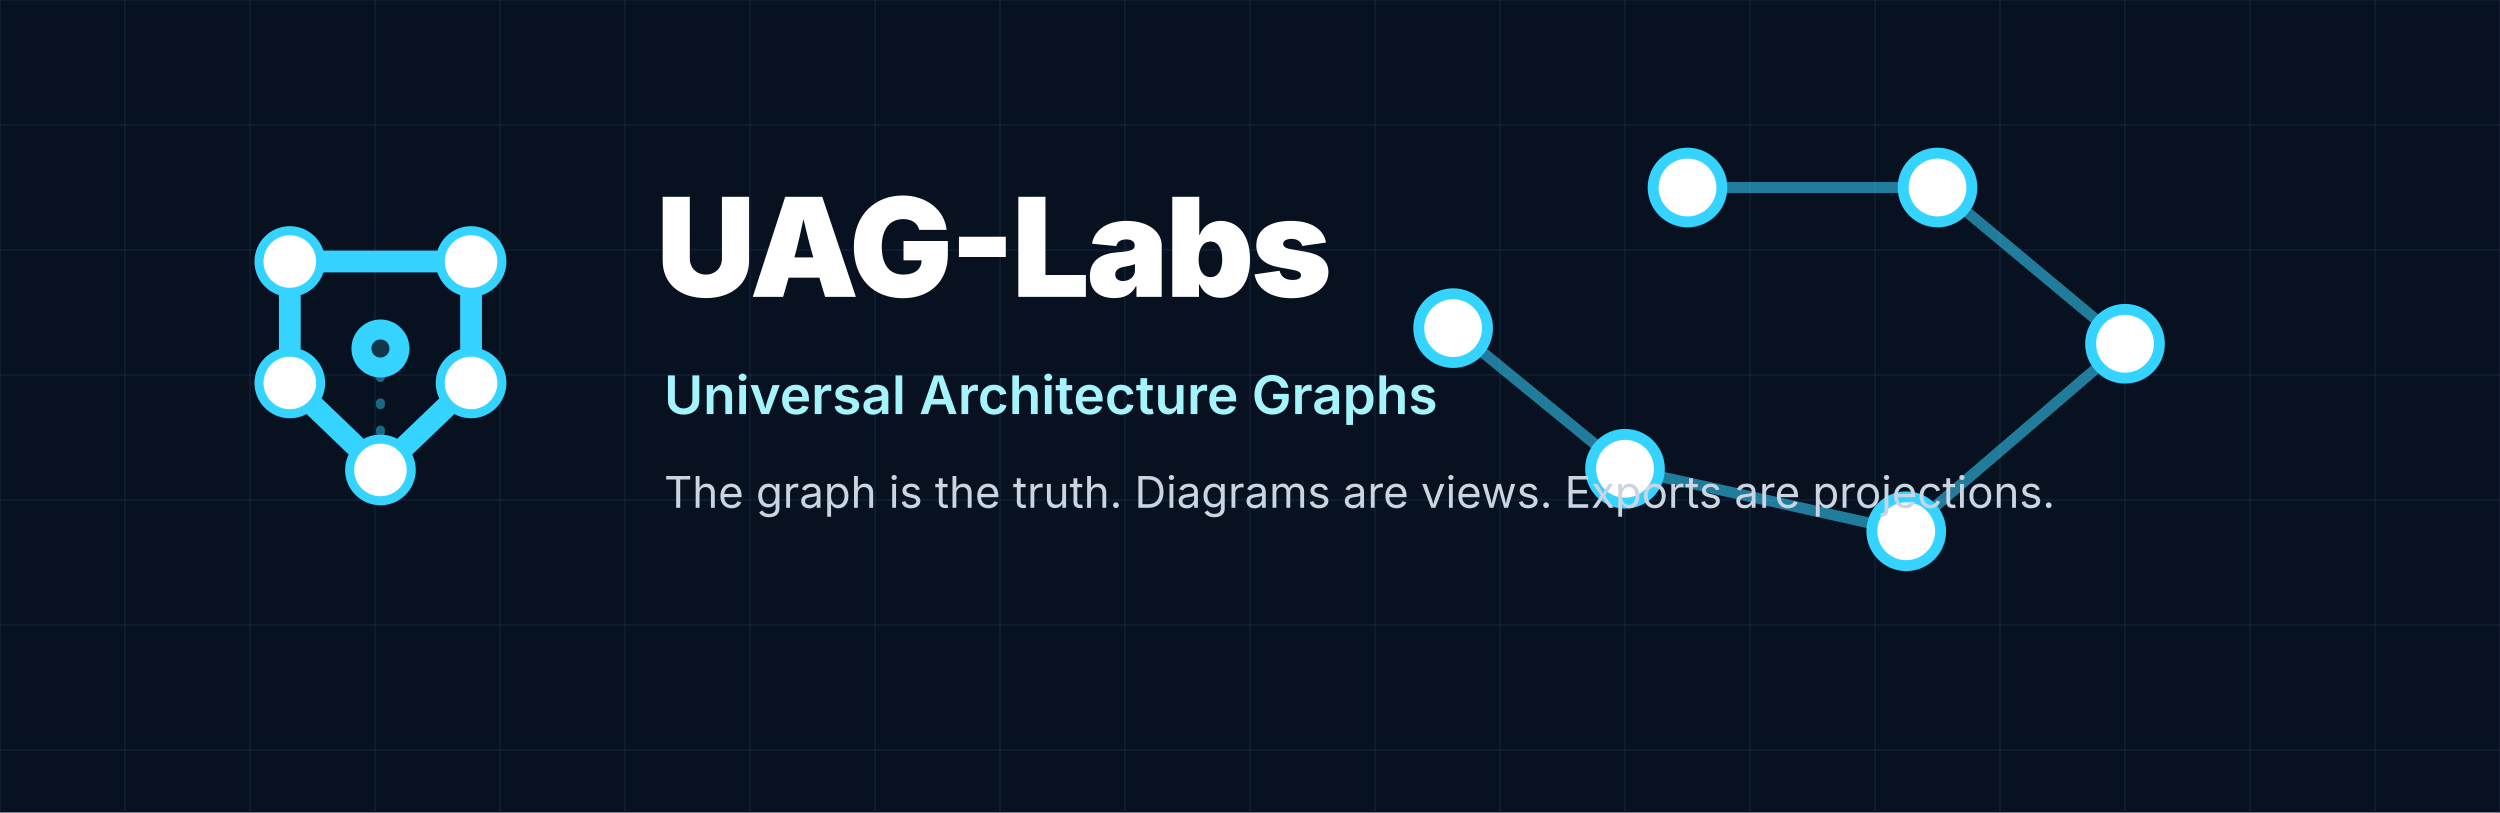
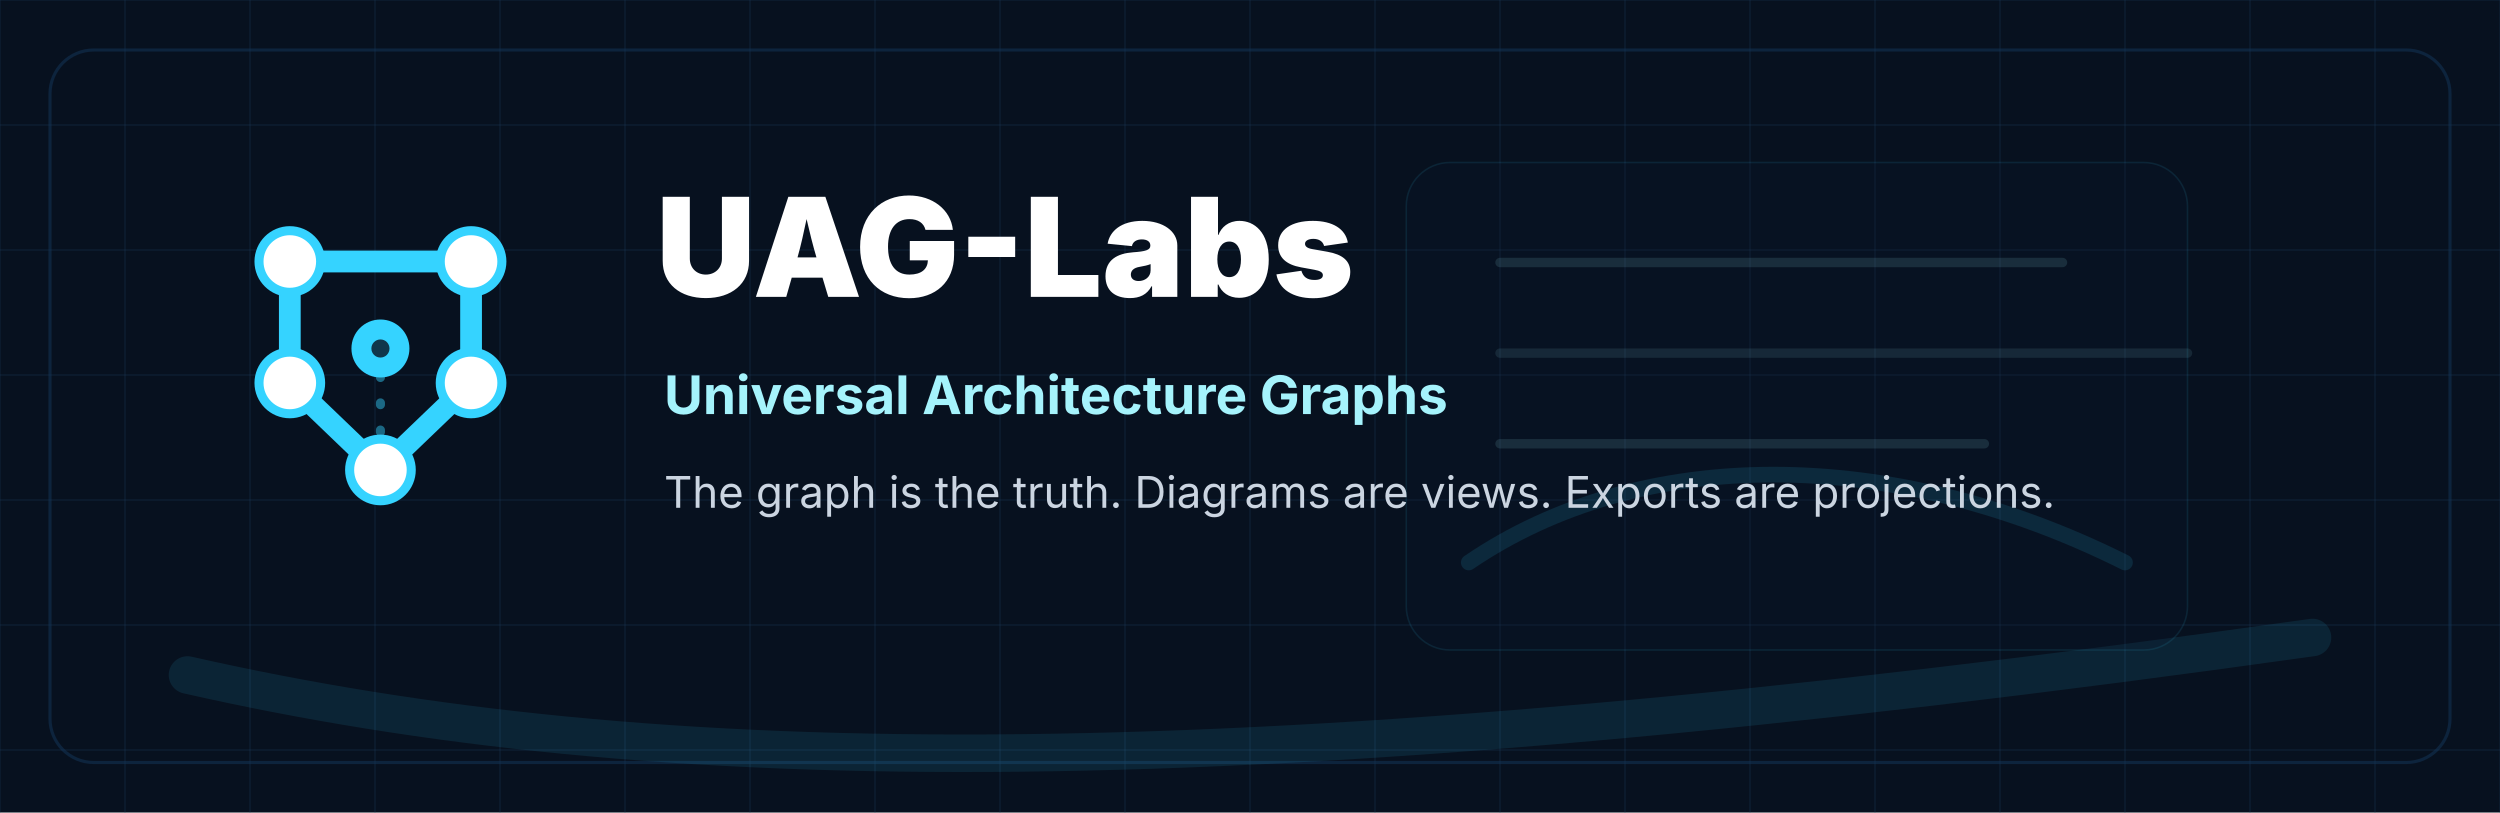
<svg xmlns="http://www.w3.org/2000/svg" width="1600" height="520" viewBox="0 0 1600 520" fill="none">
  <rect width="1600" height="520" fill="#07111F" />
-   <path d="M0 0 L0 520" stroke="#1E3A5F" stroke-opacity="0.35" stroke-width="1" />
-   <path d="M80 0 L80 520" stroke="#1E3A5F" stroke-opacity="0.35" stroke-width="1" />
-   <path d="M160 0 L160 520" stroke="#1E3A5F" stroke-opacity="0.35" stroke-width="1" />
-   <path d="M240 0 L240 520" stroke="#1E3A5F" stroke-opacity="0.35" stroke-width="1" />
-   <path d="M320 0 L320 520" stroke="#1E3A5F" stroke-opacity="0.35" stroke-width="1" />
-   <path d="M400 0 L400 520" stroke="#1E3A5F" stroke-opacity="0.35" stroke-width="1" />
-   <path d="M480 0 L480 520" stroke="#1E3A5F" stroke-opacity="0.35" stroke-width="1" />
-   <path d="M560 0 L560 520" stroke="#1E3A5F" stroke-opacity="0.35" stroke-width="1" />
-   <path d="M640 0 L640 520" stroke="#1E3A5F" stroke-opacity="0.35" stroke-width="1" />
-   <path d="M720 0 L720 520" stroke="#1E3A5F" stroke-opacity="0.35" stroke-width="1" />
-   <path d="M800 0 L800 520" stroke="#1E3A5F" stroke-opacity="0.35" stroke-width="1" />
-   <path d="M880 0 L880 520" stroke="#1E3A5F" stroke-opacity="0.35" stroke-width="1" />
-   <path d="M960 0 L960 520" stroke="#1E3A5F" stroke-opacity="0.35" stroke-width="1" />
-   <path d="M1040 0 L1040 520" stroke="#1E3A5F" stroke-opacity="0.35" stroke-width="1" />
-   <path d="M1120 0 L1120 520" stroke="#1E3A5F" stroke-opacity="0.35" stroke-width="1" />
-   <path d="M1200 0 L1200 520" stroke="#1E3A5F" stroke-opacity="0.35" stroke-width="1" />
-   <path d="M1280 0 L1280 520" stroke="#1E3A5F" stroke-opacity="0.35" stroke-width="1" />
-   <path d="M1360 0 L1360 520" stroke="#1E3A5F" stroke-opacity="0.35" stroke-width="1" />
-   <path d="M1440 0 L1440 520" stroke="#1E3A5F" stroke-opacity="0.35" stroke-width="1" />
-   <path d="M1520 0 L1520 520" stroke="#1E3A5F" stroke-opacity="0.35" stroke-width="1" />
-   <path d="M1600 0 L1600 520" stroke="#1E3A5F" stroke-opacity="0.35" stroke-width="1" />
-   <path d="M0 0 L1600 0" stroke="#1E3A5F" stroke-opacity="0.35" stroke-width="1" />
-   <path d="M0 80 L1600 80" stroke="#1E3A5F" stroke-opacity="0.35" stroke-width="1" />
-   <path d="M0 160 L1600 160" stroke="#1E3A5F" stroke-opacity="0.35" stroke-width="1" />
-   <path d="M0 240 L1600 240" stroke="#1E3A5F" stroke-opacity="0.35" stroke-width="1" />
-   <path d="M0 320 L1600 320" stroke="#1E3A5F" stroke-opacity="0.35" stroke-width="1" />
-   <path d="M0 400 L1600 400" stroke="#1E3A5F" stroke-opacity="0.35" stroke-width="1" />
-   <path d="M0 480 L1600 480" stroke="#1E3A5F" stroke-opacity="0.35" stroke-width="1" />
-   <path d="M1080 120 L1240 120" stroke="#35D3FF" stroke-opacity="0.55" stroke-width="7" stroke-linecap="round" />
-   <path d="M1240 120 L1360 220" stroke="#35D3FF" stroke-opacity="0.55" stroke-width="7" stroke-linecap="round" />
-   <path d="M1360 220 L1220 340" stroke="#35D3FF" stroke-opacity="0.55" stroke-width="7" stroke-linecap="round" />
-   <path d="M1220 340 L1040 300" stroke="#35D3FF" stroke-opacity="0.55" stroke-width="7" stroke-linecap="round" />
-   <path d="M1040 300 L930 210" stroke="#35D3FF" stroke-opacity="0.55" stroke-width="7" stroke-linecap="round" />
-   <circle cx="1080" cy="120" r="22" fill="#FFFFFF" stroke="#35D3FF" stroke-width="7" />
-   <circle cx="1240" cy="120" r="22" fill="#FFFFFF" stroke="#35D3FF" stroke-width="7" />
-   <circle cx="1360" cy="220" r="22" fill="#FFFFFF" stroke="#35D3FF" stroke-width="7" />
-   <circle cx="1220" cy="340" r="22" fill="#FFFFFF" stroke="#35D3FF" stroke-width="7" />
-   <circle cx="1040" cy="300" r="22" fill="#FFFFFF" stroke="#35D3FF" stroke-width="7" />
-   <circle cx="930" cy="210" r="22" fill="#FFFFFF" stroke="#35D3FF" stroke-width="7" />
+   <path d="M0 0 L0 520" stroke="#1E3A5F" stroke-opacity="0.28" stroke-width="1" />
+   <path d="M80 0 L80 520" stroke="#1E3A5F" stroke-opacity="0.28" stroke-width="1" />
+   <path d="M160 0 L160 520" stroke="#1E3A5F" stroke-opacity="0.28" stroke-width="1" />
+   <path d="M240 0 L240 520" stroke="#1E3A5F" stroke-opacity="0.28" stroke-width="1" />
+   <path d="M320 0 L320 520" stroke="#1E3A5F" stroke-opacity="0.28" stroke-width="1" />
+   <path d="M400 0 L400 520" stroke="#1E3A5F" stroke-opacity="0.28" stroke-width="1" />
+   <path d="M480 0 L480 520" stroke="#1E3A5F" stroke-opacity="0.28" stroke-width="1" />
+   <path d="M560 0 L560 520" stroke="#1E3A5F" stroke-opacity="0.28" stroke-width="1" />
+   <path d="M640 0 L640 520" stroke="#1E3A5F" stroke-opacity="0.28" stroke-width="1" />
+   <path d="M720 0 L720 520" stroke="#1E3A5F" stroke-opacity="0.28" stroke-width="1" />
+   <path d="M800 0 L800 520" stroke="#1E3A5F" stroke-opacity="0.28" stroke-width="1" />
+   <path d="M880 0 L880 520" stroke="#1E3A5F" stroke-opacity="0.28" stroke-width="1" />
+   <path d="M960 0 L960 520" stroke="#1E3A5F" stroke-opacity="0.28" stroke-width="1" />
+   <path d="M1040 0 L1040 520" stroke="#1E3A5F" stroke-opacity="0.28" stroke-width="1" />
+   <path d="M1120 0 L1120 520" stroke="#1E3A5F" stroke-opacity="0.28" stroke-width="1" />
+   <path d="M1200 0 L1200 520" stroke="#1E3A5F" stroke-opacity="0.28" stroke-width="1" />
+   <path d="M1280 0 L1280 520" stroke="#1E3A5F" stroke-opacity="0.28" stroke-width="1" />
+   <path d="M1360 0 L1360 520" stroke="#1E3A5F" stroke-opacity="0.28" stroke-width="1" />
+   <path d="M1440 0 L1440 520" stroke="#1E3A5F" stroke-opacity="0.28" stroke-width="1" />
+   <path d="M1520 0 L1520 520" stroke="#1E3A5F" stroke-opacity="0.28" stroke-width="1" />
+   <path d="M1600 0 L1600 520" stroke="#1E3A5F" stroke-opacity="0.28" stroke-width="1" />
+   <path d="M0 0 L1600 0" stroke="#1E3A5F" stroke-opacity="0.28" stroke-width="1" />
+   <path d="M0 80 L1600 80" stroke="#1E3A5F" stroke-opacity="0.28" stroke-width="1" />
+   <path d="M0 160 L1600 160" stroke="#1E3A5F" stroke-opacity="0.28" stroke-width="1" />
+   <path d="M0 240 L1600 240" stroke="#1E3A5F" stroke-opacity="0.28" stroke-width="1" />
+   <path d="M0 320 L1600 320" stroke="#1E3A5F" stroke-opacity="0.28" stroke-width="1" />
+   <path d="M0 400 L1600 400" stroke="#1E3A5F" stroke-opacity="0.28" stroke-width="1" />
+   <path d="M0 480 L1600 480" stroke="#1E3A5F" stroke-opacity="0.28" stroke-width="1" />
+   <rect x="32" y="32" width="1536" height="456" rx="28" stroke="#133456" stroke-opacity="0.55" stroke-width="2" />
+   <path d="M120 432 C420 500 790 505 1480 408" stroke="#35D3FF" stroke-opacity="0.10" stroke-width="24" stroke-linecap="round" />
+   <rect x="900" y="104" width="500" height="312" rx="28" fill="#0B1B2F" fill-opacity="0.22" stroke="#35D3FF" stroke-opacity="0.10" />
+   <path d="M940 360 C1050 285 1210 285 1360 360" stroke="#35D3FF" stroke-opacity="0.12" stroke-width="10" stroke-linecap="round" />
+   <path d="M960 168 L1320 168" stroke="#A5F3FC" stroke-opacity="0.12" stroke-width="6" stroke-linecap="round" />
+   <path d="M960 226 L1400 226" stroke="#A5F3FC" stroke-opacity="0.10" stroke-width="6" stroke-linecap="round" />
+   <path d="M960 284 L1270 284" stroke="#A5F3FC" stroke-opacity="0.12" stroke-width="6" stroke-linecap="round" />
  <g transform="translate(95 85) scale(0.58)">
    <path d="M156 142 L156 276" stroke="#35D3FF" stroke-width="24" stroke-linecap="round" />
    <path d="M356 142 L356 276" stroke="#35D3FF" stroke-width="24" stroke-linecap="round" />
    <path d="M156 276 L256 372" stroke="#35D3FF" stroke-width="24" stroke-linecap="round" />
    <path d="M356 276 L256 372" stroke="#35D3FF" stroke-width="24" stroke-linecap="round" />
    <path d="M156 142 L356 142" stroke="#35D3FF" stroke-width="24" stroke-linecap="round" />
    <path d="M256 238 L256 372" stroke="#35D3FF" stroke-opacity="0.45" stroke-width="10" stroke-linecap="round" stroke-dasharray="2 28" />
    <circle cx="156" cy="142" r="34" fill="#FFFFFF" stroke="#35D3FF" stroke-width="10" />
    <circle cx="356" cy="142" r="34" fill="#FFFFFF" stroke="#35D3FF" stroke-width="10" />
    <circle cx="156" cy="276" r="34" fill="#FFFFFF" stroke="#35D3FF" stroke-width="10" />
    <circle cx="356" cy="276" r="34" fill="#FFFFFF" stroke="#35D3FF" stroke-width="10" />
    <circle cx="256" cy="372" r="34" fill="#FFFFFF" stroke="#35D3FF" stroke-width="10" />
    <circle cx="256" cy="238" r="27" fill="#35D3FF" stroke="#35D3FF" stroke-width="10" />
    <circle cx="256" cy="238" r="10" fill="#07111F" fill-opacity="0.8" />
  </g>
-   <text x="420" y="190" fill="#FFFFFF" font-family="Inter, Segoe UI, Arial, sans-serif" font-size="88" font-weight="850" letter-spacing="-2">UAG-Labs</text>
-   <text x="425" y="265" fill="#A5F3FC" font-family="Inter, Segoe UI, Arial, sans-serif" font-size="34" font-weight="600">Universal Architecture Graphs</text>
+   <text x="420" y="190" fill="#FFFFFF" font-family="Inter, Segoe UI, Arial, sans-serif" font-size="88" font-weight="850">UAG-Labs</text>
+   <text x="425" y="265" fill="#A5F3FC" font-family="Inter, Segoe UI, Arial, sans-serif" font-size="34" font-weight="650">Universal Architecture Graphs</text>
  <text x="425" y="325" fill="#CBD5E1" font-family="Inter, Segoe UI, Arial, sans-serif" font-size="28">The graph is the truth. Diagrams are views. Exports are projections.</text>
</svg>
